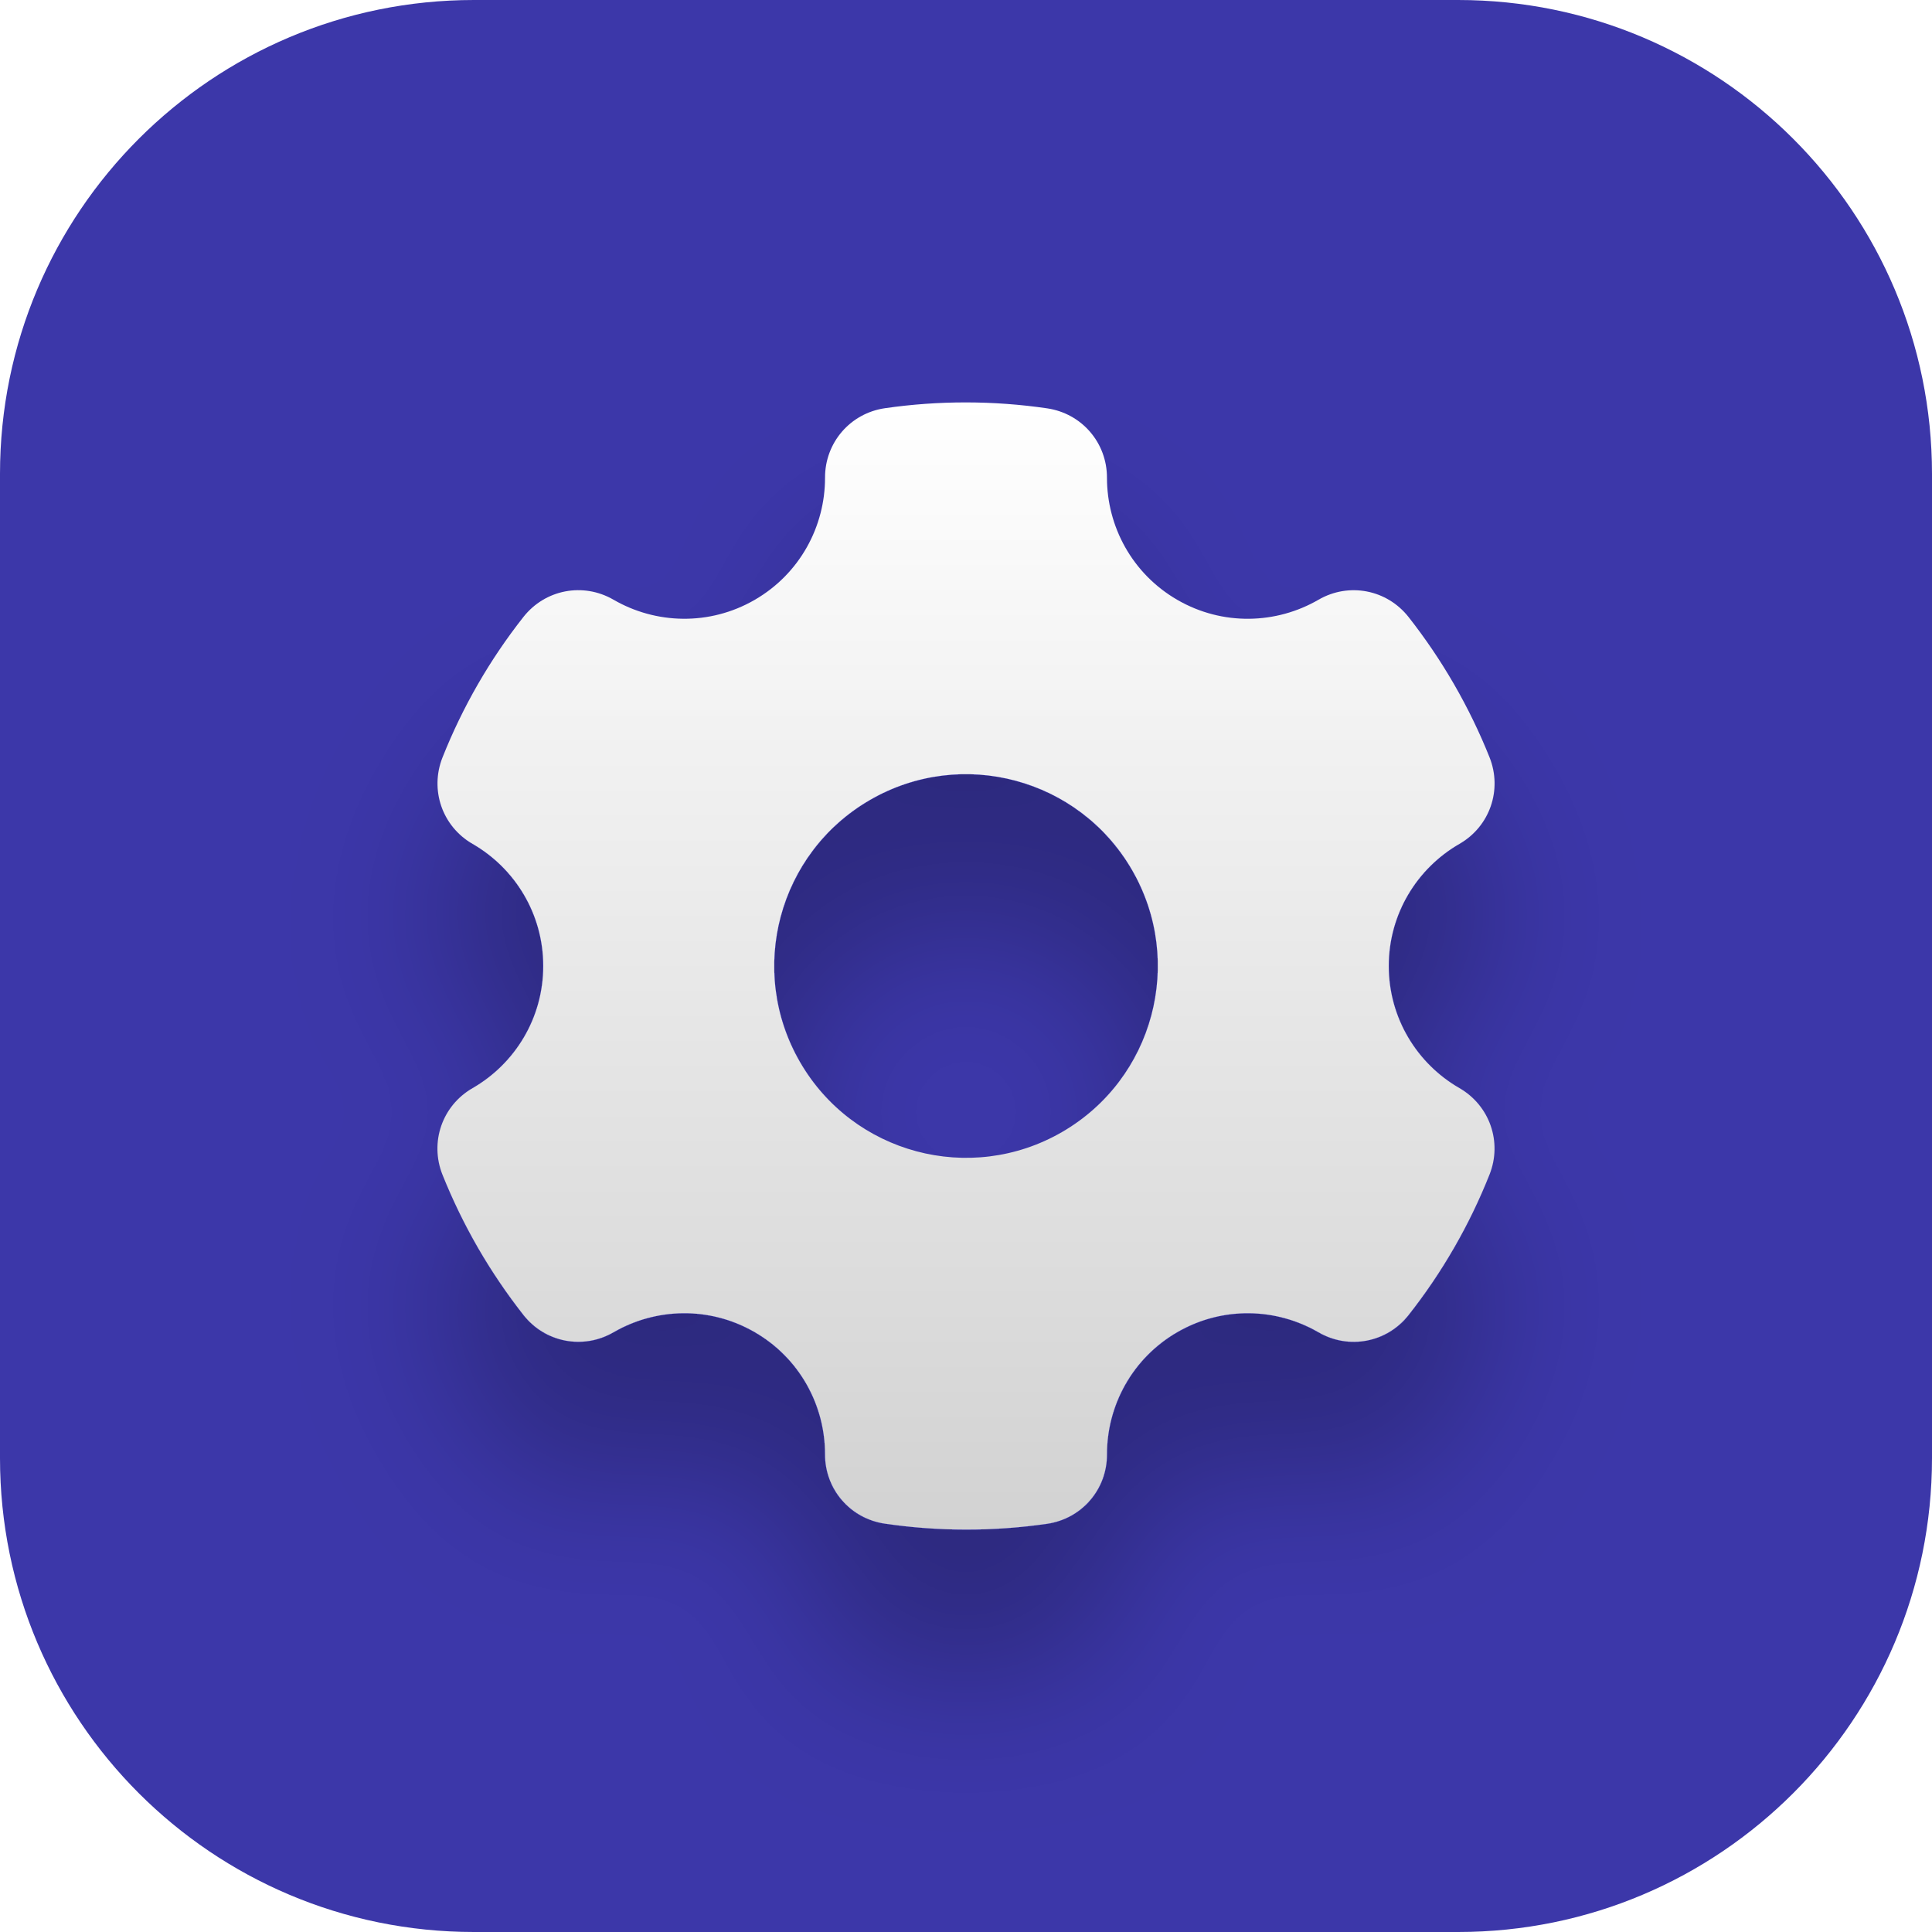
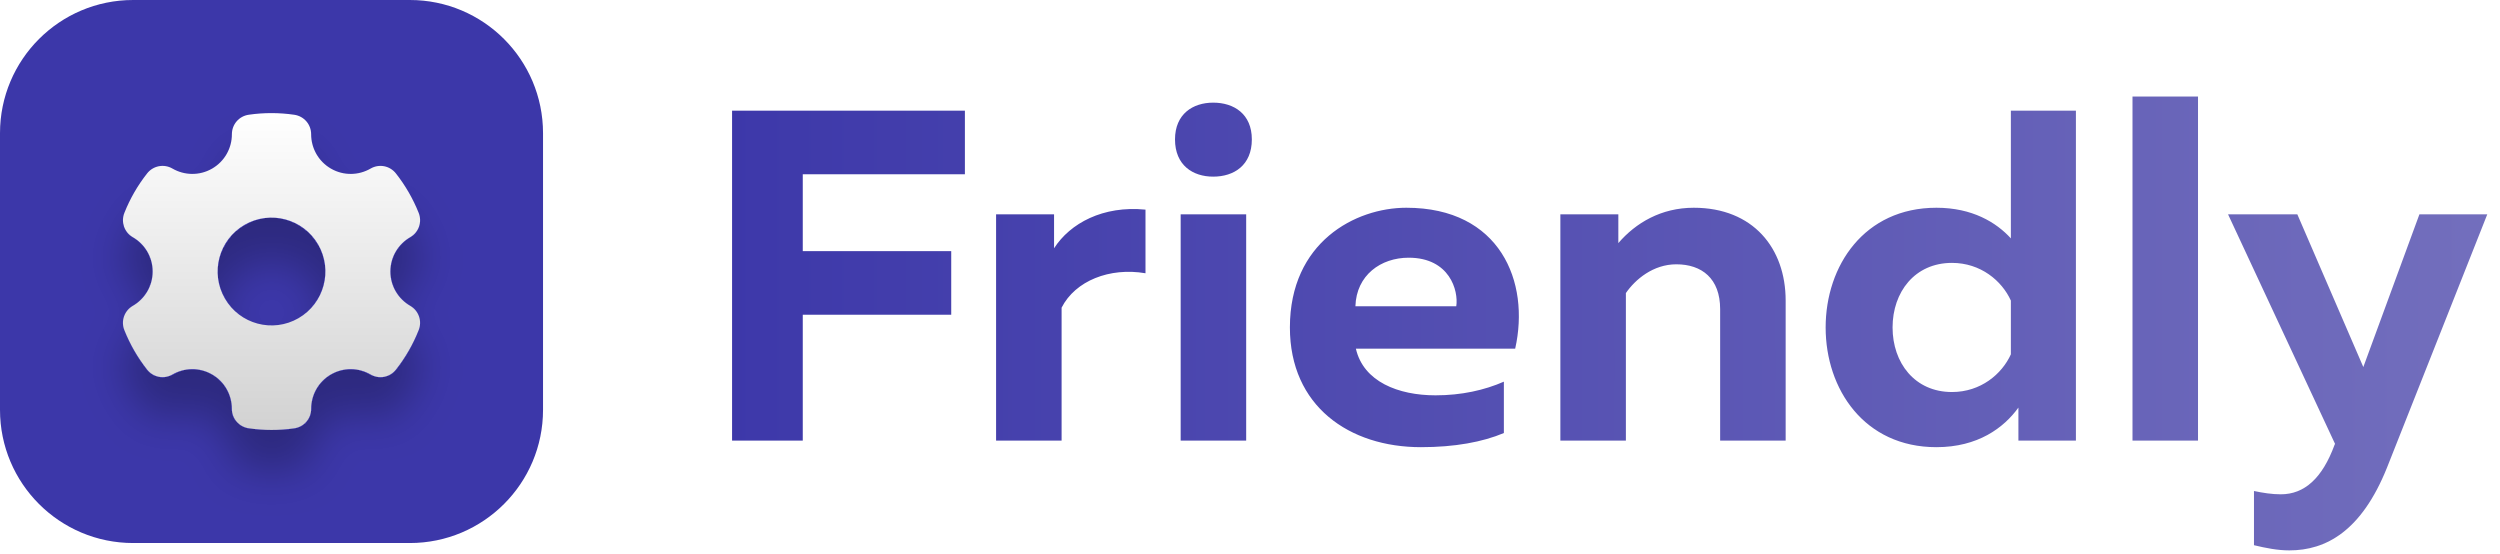
- <svg xmlns="http://www.w3.org/2000/svg" width="53" height="53" viewBox="0 0 53 53" fill="none">
+ <svg xmlns="http://www.w3.org/2000/svg" width="244" height="54" viewBox="0 0 244 54" fill="none">
  <rect width="53" height="53" rx="13" fill="#3C37A9" />
-   <g filter="url(#filter0_d_369_127)">
-     <path fill-rule="evenodd" clip-rule="evenodd" d="M40.035 29.849C38.877 29.182 38.097 27.932 38.097 26.5C38.097 25.067 38.877 23.817 40.036 23.15C40.87 22.671 41.218 21.666 40.861 20.773C40.589 20.093 40.265 19.424 39.888 18.77C39.511 18.117 39.093 17.503 38.641 16.927C38.045 16.171 37.002 15.97 36.169 16.453C35.012 17.123 33.539 17.173 32.299 16.457C31.059 15.741 30.366 14.441 30.367 13.104C30.368 12.144 29.675 11.341 28.725 11.202C27.25 10.986 25.753 10.985 24.278 11.198C23.326 11.336 22.632 12.14 22.633 13.102C22.636 14.439 21.943 15.74 20.702 16.457C19.461 17.173 17.987 17.122 16.831 16.452C15.998 15.97 14.955 16.169 14.359 16.925C13.437 18.095 12.69 19.393 12.14 20.777C11.785 21.67 12.133 22.672 12.966 23.151C14.124 23.818 14.903 25.068 14.903 26.5C14.903 27.933 14.123 29.183 12.965 29.85C12.131 30.329 11.782 31.334 12.139 32.227C12.416 32.917 12.741 33.586 13.112 34.23C13.484 34.873 13.901 35.489 14.36 36.073C14.955 36.83 15.999 37.03 16.832 36.547C17.988 35.877 19.461 35.827 20.702 36.543C21.942 37.259 22.635 38.559 22.633 39.895C22.632 40.856 23.325 41.659 24.276 41.798C25.75 42.014 27.248 42.015 28.722 41.802C29.674 41.664 30.369 40.86 30.367 39.898C30.365 38.561 31.058 37.26 32.299 36.543C33.54 35.827 35.013 35.877 36.17 36.548C37.002 37.031 38.046 36.831 38.641 36.075C39.563 34.905 40.311 33.607 40.861 32.222C41.216 31.33 40.867 30.328 40.035 29.849ZM29.131 31.057C26.615 32.51 23.396 31.648 21.944 29.131C20.491 26.614 21.353 23.396 23.869 21.943C26.386 20.49 29.604 21.352 31.057 23.869C32.51 26.386 31.648 29.604 29.131 31.057Z" fill="url(#paint0_linear_369_127)" />
+   <g filter="url(#filter0_d_368_126)">
+     <path fill-rule="evenodd" clip-rule="evenodd" d="M40.035 29.849C38.877 29.182 38.097 27.932 38.097 26.5C38.097 25.067 38.877 23.817 40.036 23.15C40.87 22.671 41.218 21.666 40.861 20.773C40.589 20.093 40.265 19.424 39.888 18.77C39.511 18.117 39.093 17.503 38.641 16.927C38.045 16.171 37.002 15.97 36.169 16.453C35.012 17.123 33.539 17.173 32.299 16.457C31.059 15.741 30.366 14.441 30.367 13.104C30.368 12.144 29.675 11.341 28.725 11.202C27.25 10.986 25.753 10.985 24.278 11.198C23.326 11.336 22.632 12.14 22.633 13.102C22.636 14.439 21.943 15.74 20.702 16.457C19.461 17.173 17.987 17.122 16.831 16.452C15.998 15.97 14.955 16.169 14.359 16.925C13.437 18.095 12.69 19.393 12.14 20.777C11.785 21.67 12.133 22.672 12.966 23.151C14.124 23.818 14.903 25.068 14.903 26.5C14.903 27.933 14.123 29.183 12.965 29.85C12.131 30.329 11.782 31.334 12.139 32.227C12.416 32.917 12.741 33.586 13.112 34.23C13.484 34.873 13.901 35.489 14.36 36.073C14.955 36.83 15.999 37.03 16.832 36.547C17.988 35.877 19.461 35.827 20.702 36.543C21.942 37.259 22.635 38.559 22.633 39.895C22.632 40.856 23.325 41.659 24.276 41.798C25.75 42.014 27.248 42.015 28.722 41.802C29.674 41.664 30.369 40.86 30.367 39.898C30.365 38.561 31.058 37.26 32.299 36.543C33.54 35.827 35.013 35.877 36.17 36.548C37.002 37.031 38.046 36.831 38.641 36.075C39.563 34.905 40.311 33.607 40.861 32.222C41.216 31.33 40.867 30.328 40.035 29.849ZM29.131 31.057C26.615 32.51 23.396 31.648 21.944 29.131C20.491 26.614 21.353 23.396 23.869 21.943C26.386 20.49 29.604 21.352 31.057 23.869C32.51 26.386 31.648 29.604 29.131 31.057Z" fill="url(#paint0_linear_368_126)" />
  </g>
+   <path d="M71.45 10.8H94.174V17.01H78.35V24.508H92.84V30.718H78.35V43H71.45V10.8ZM102.876 24.232C104.44 21.794 107.66 20.046 111.8 20.46V26.67C108.304 26.072 104.946 27.406 103.612 30.028V43H97.218V20.92H102.876V24.232ZM121.627 43H115.233V20.92H121.627V43ZM122.179 13.606C122.179 16.136 120.431 17.24 118.407 17.24C116.429 17.24 114.681 16.136 114.681 13.606C114.681 11.122 116.429 10.018 118.407 10.018C120.431 10.018 122.179 11.122 122.179 13.606ZM125.894 31.96C125.894 23.634 132.288 20.276 137.256 20.276C146.41 20.276 149.354 27.498 147.882 34.03H132.334C133.07 37.25 136.474 38.584 140.108 38.584C142.638 38.584 144.892 38.078 146.778 37.25V42.264C144.708 43.138 141.994 43.644 138.682 43.644C131.69 43.644 125.894 39.642 125.894 31.96ZM142.132 29.89C142.362 28.372 141.488 25.152 137.486 25.152C134.772 25.152 132.38 26.854 132.288 29.89H142.132ZM157.95 23.726C159.652 21.748 162.136 20.276 165.31 20.276C171.106 20.276 174.28 24.232 174.28 29.338V43H167.886V30.166C167.886 27.176 166.092 25.796 163.608 25.796C161.354 25.796 159.606 27.268 158.686 28.602V43H152.292V20.92H157.95V23.726ZM196.261 10.8H202.609V43H196.997V39.78C195.571 41.758 193.041 43.644 188.993 43.644C181.955 43.644 178.183 37.986 178.183 31.96C178.183 25.934 181.955 20.276 188.993 20.276C192.489 20.276 194.835 21.702 196.261 23.266V10.8ZM196.261 29.338C195.387 27.406 193.317 25.658 190.511 25.658C186.877 25.658 184.715 28.51 184.715 31.96C184.715 35.41 186.877 38.262 190.511 38.262C193.317 38.262 195.387 36.514 196.261 34.582V29.338ZM208.132 9.42H214.526V43H208.132V9.42ZM230.66 35.824L236.134 20.92H242.758L232.96 45.668C230.476 51.832 227.026 53.718 223.438 53.718C222.288 53.718 221.138 53.488 219.988 53.212V47.922C220.862 48.106 221.736 48.244 222.61 48.244C224.91 48.244 226.658 46.68 227.854 43.414L227.9 43.322L217.458 20.92H224.22L230.66 35.824Z" fill="url(#paint1_linear_368_126)" />
  <defs>
-     <filter id="filter0_d_369_127" x="6" y="10" width="41" height="41" filterUnits="userSpaceOnUse" color-interpolation-filters="sRGB">
+     <filter id="filter0_d_368_126" x="6" y="10" width="41" height="41" filterUnits="userSpaceOnUse" color-interpolation-filters="sRGB">
      <feFlood flood-opacity="0" result="BackgroundImageFix" />
      <feColorMatrix in="SourceAlpha" type="matrix" values="0 0 0 0 0 0 0 0 0 0 0 0 0 0 0 0 0 0 127 0" result="hardAlpha" />
      <feOffset dy="4" />
      <feGaussianBlur stdDeviation="2" />
      <feComposite in2="hardAlpha" operator="out" />
      <feColorMatrix type="matrix" values="0 0 0 0 0 0 0 0 0 0 0 0 0 0 0 0 0 0 0.25 0" />
-       <feBlend mode="normal" in2="BackgroundImageFix" result="effect1_dropShadow_369_127" />
-       <feBlend mode="normal" in="SourceGraphic" in2="effect1_dropShadow_369_127" result="shape" />
+       <feBlend mode="normal" in2="BackgroundImageFix" result="effect1_dropShadow_368_126" />
+       <feBlend mode="normal" in="SourceGraphic" in2="effect1_dropShadow_368_126" result="shape" />
    </filter>
-     <linearGradient id="paint0_linear_369_127" x1="26.5" y1="11.039" x2="26.5" y2="41.961" gradientUnits="userSpaceOnUse">
+     <linearGradient id="paint0_linear_368_126" x1="26.5" y1="11.039" x2="26.5" y2="41.961" gradientUnits="userSpaceOnUse">
      <stop stop-color="white" />
      <stop offset="1" stop-color="#D2D2D2" />
    </linearGradient>
+     <linearGradient id="paint1_linear_368_126" x1="68" y1="30" x2="244" y2="30" gradientUnits="userSpaceOnUse">
+       <stop stop-color="#3C37A9" />
+       <stop offset="1" stop-color="#736FBD" />
+     </linearGradient>
  </defs>
</svg>
